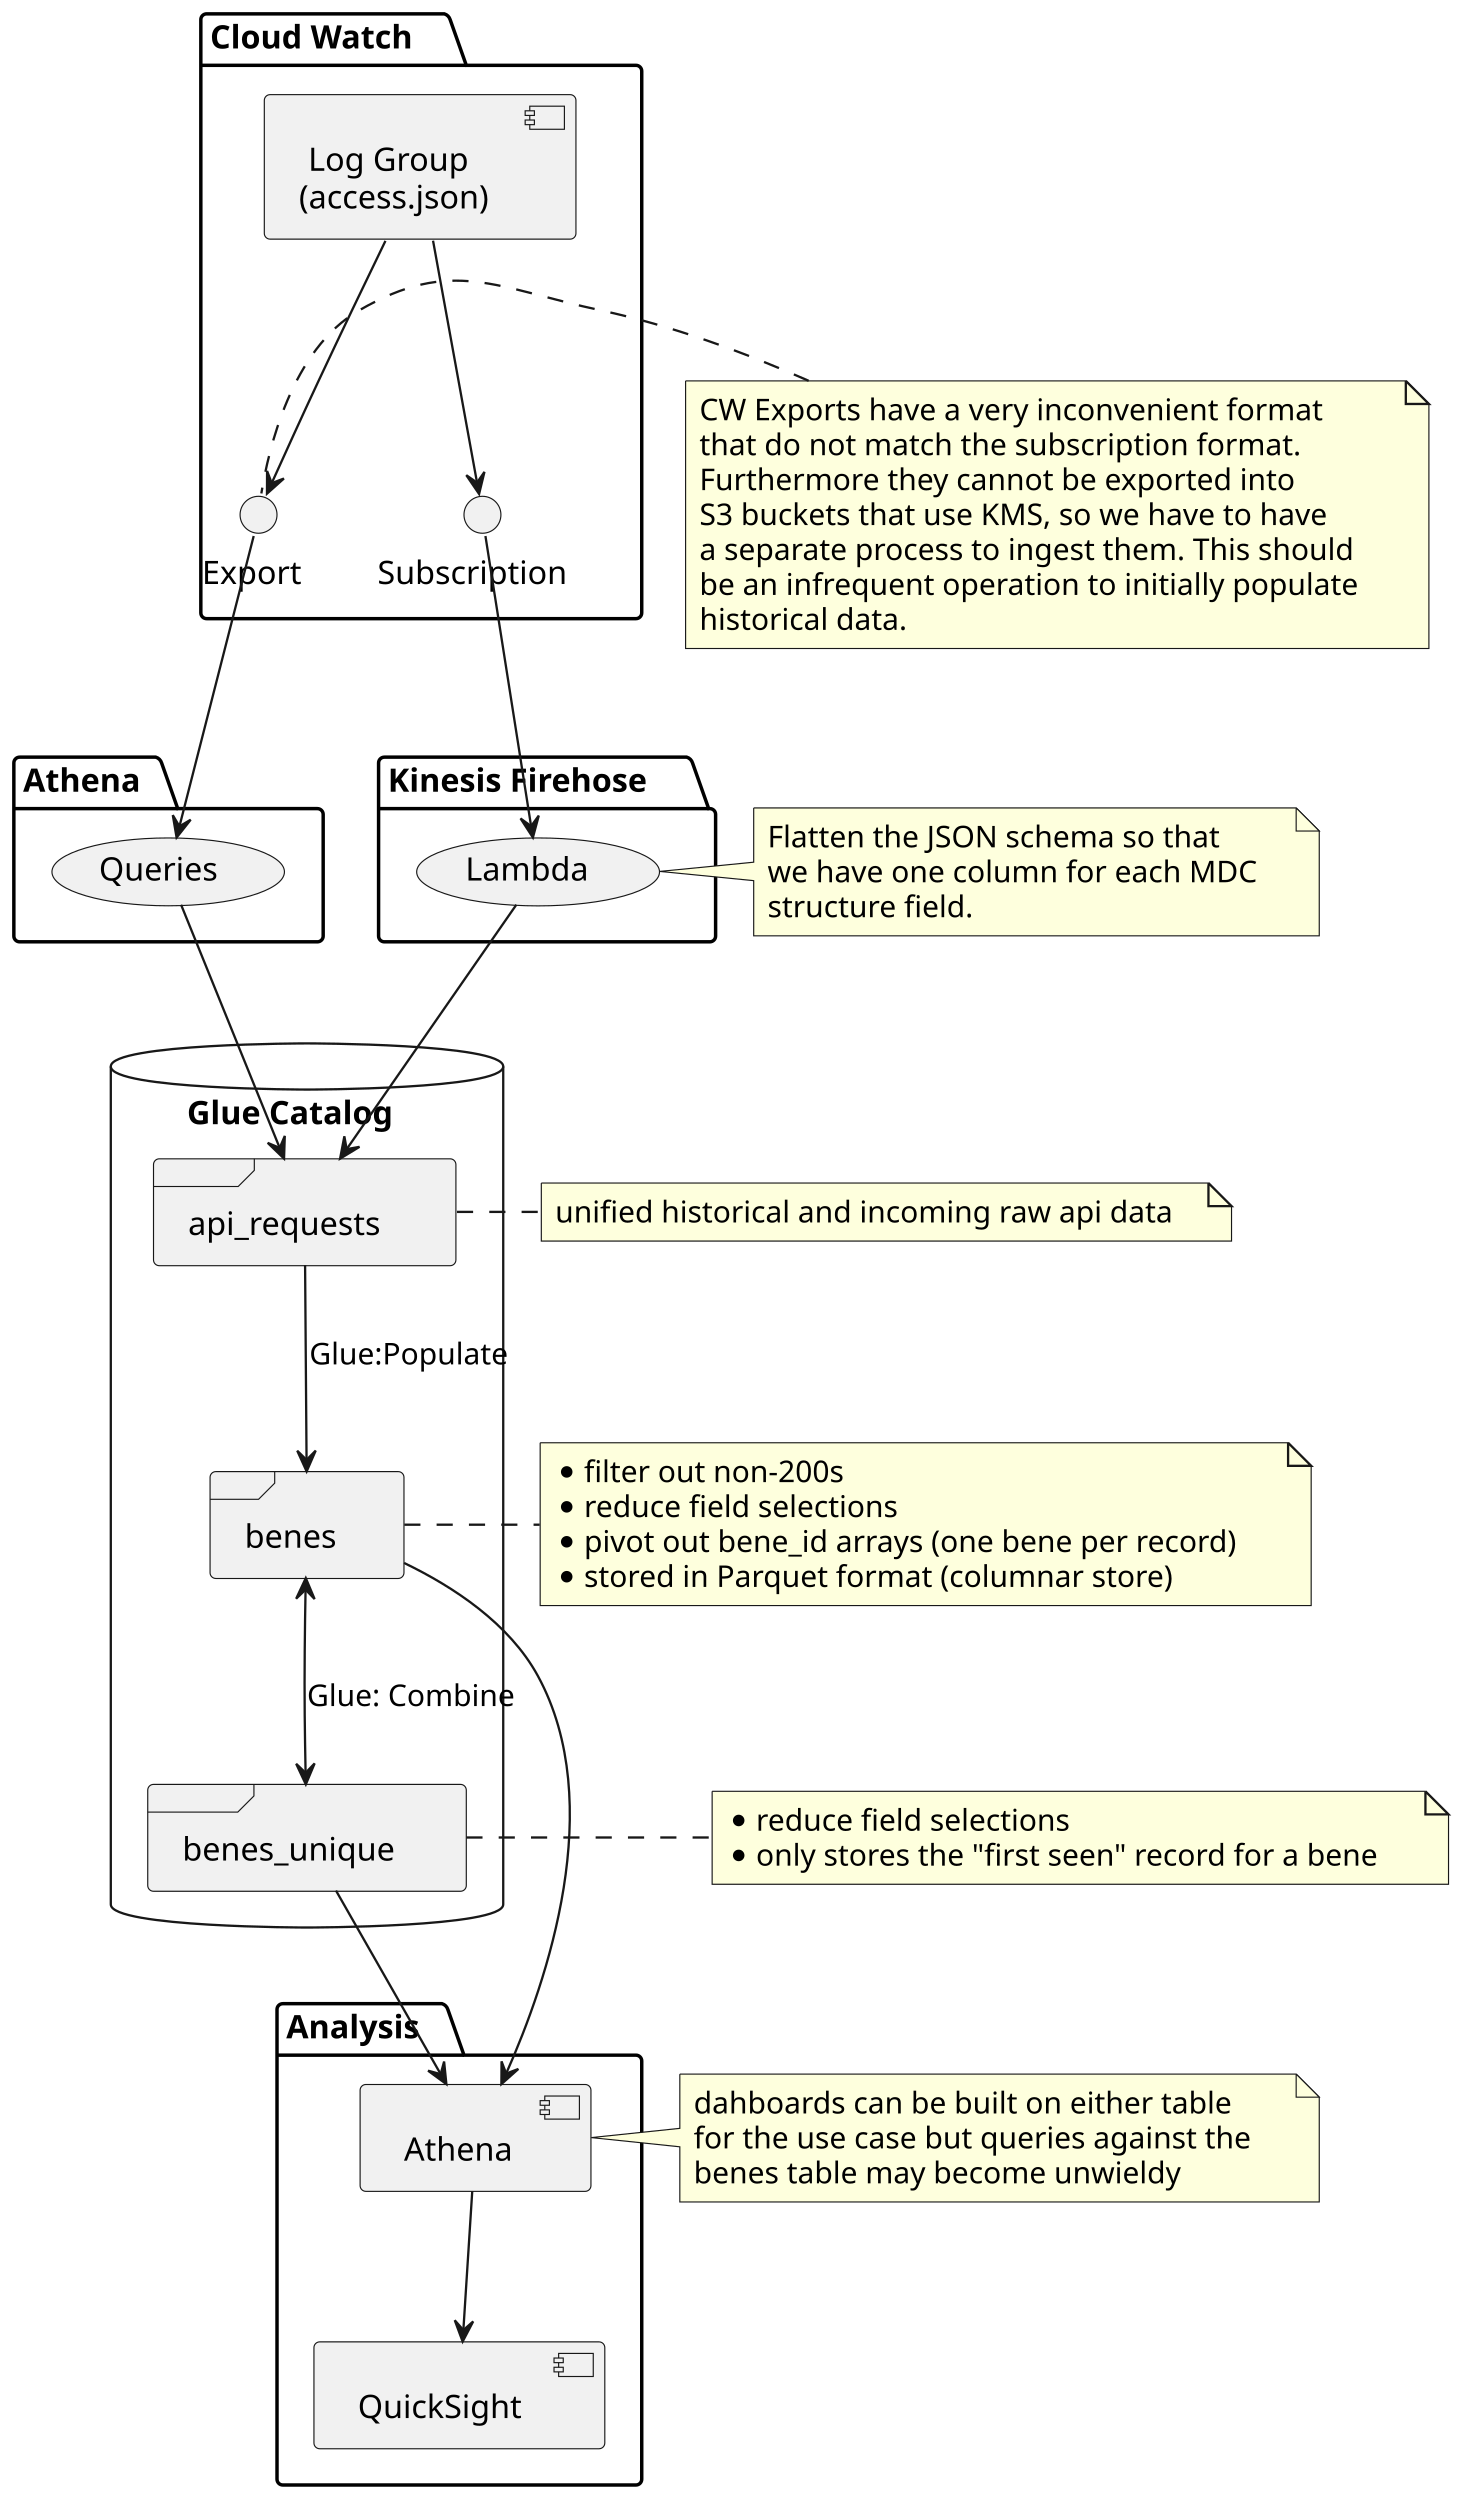
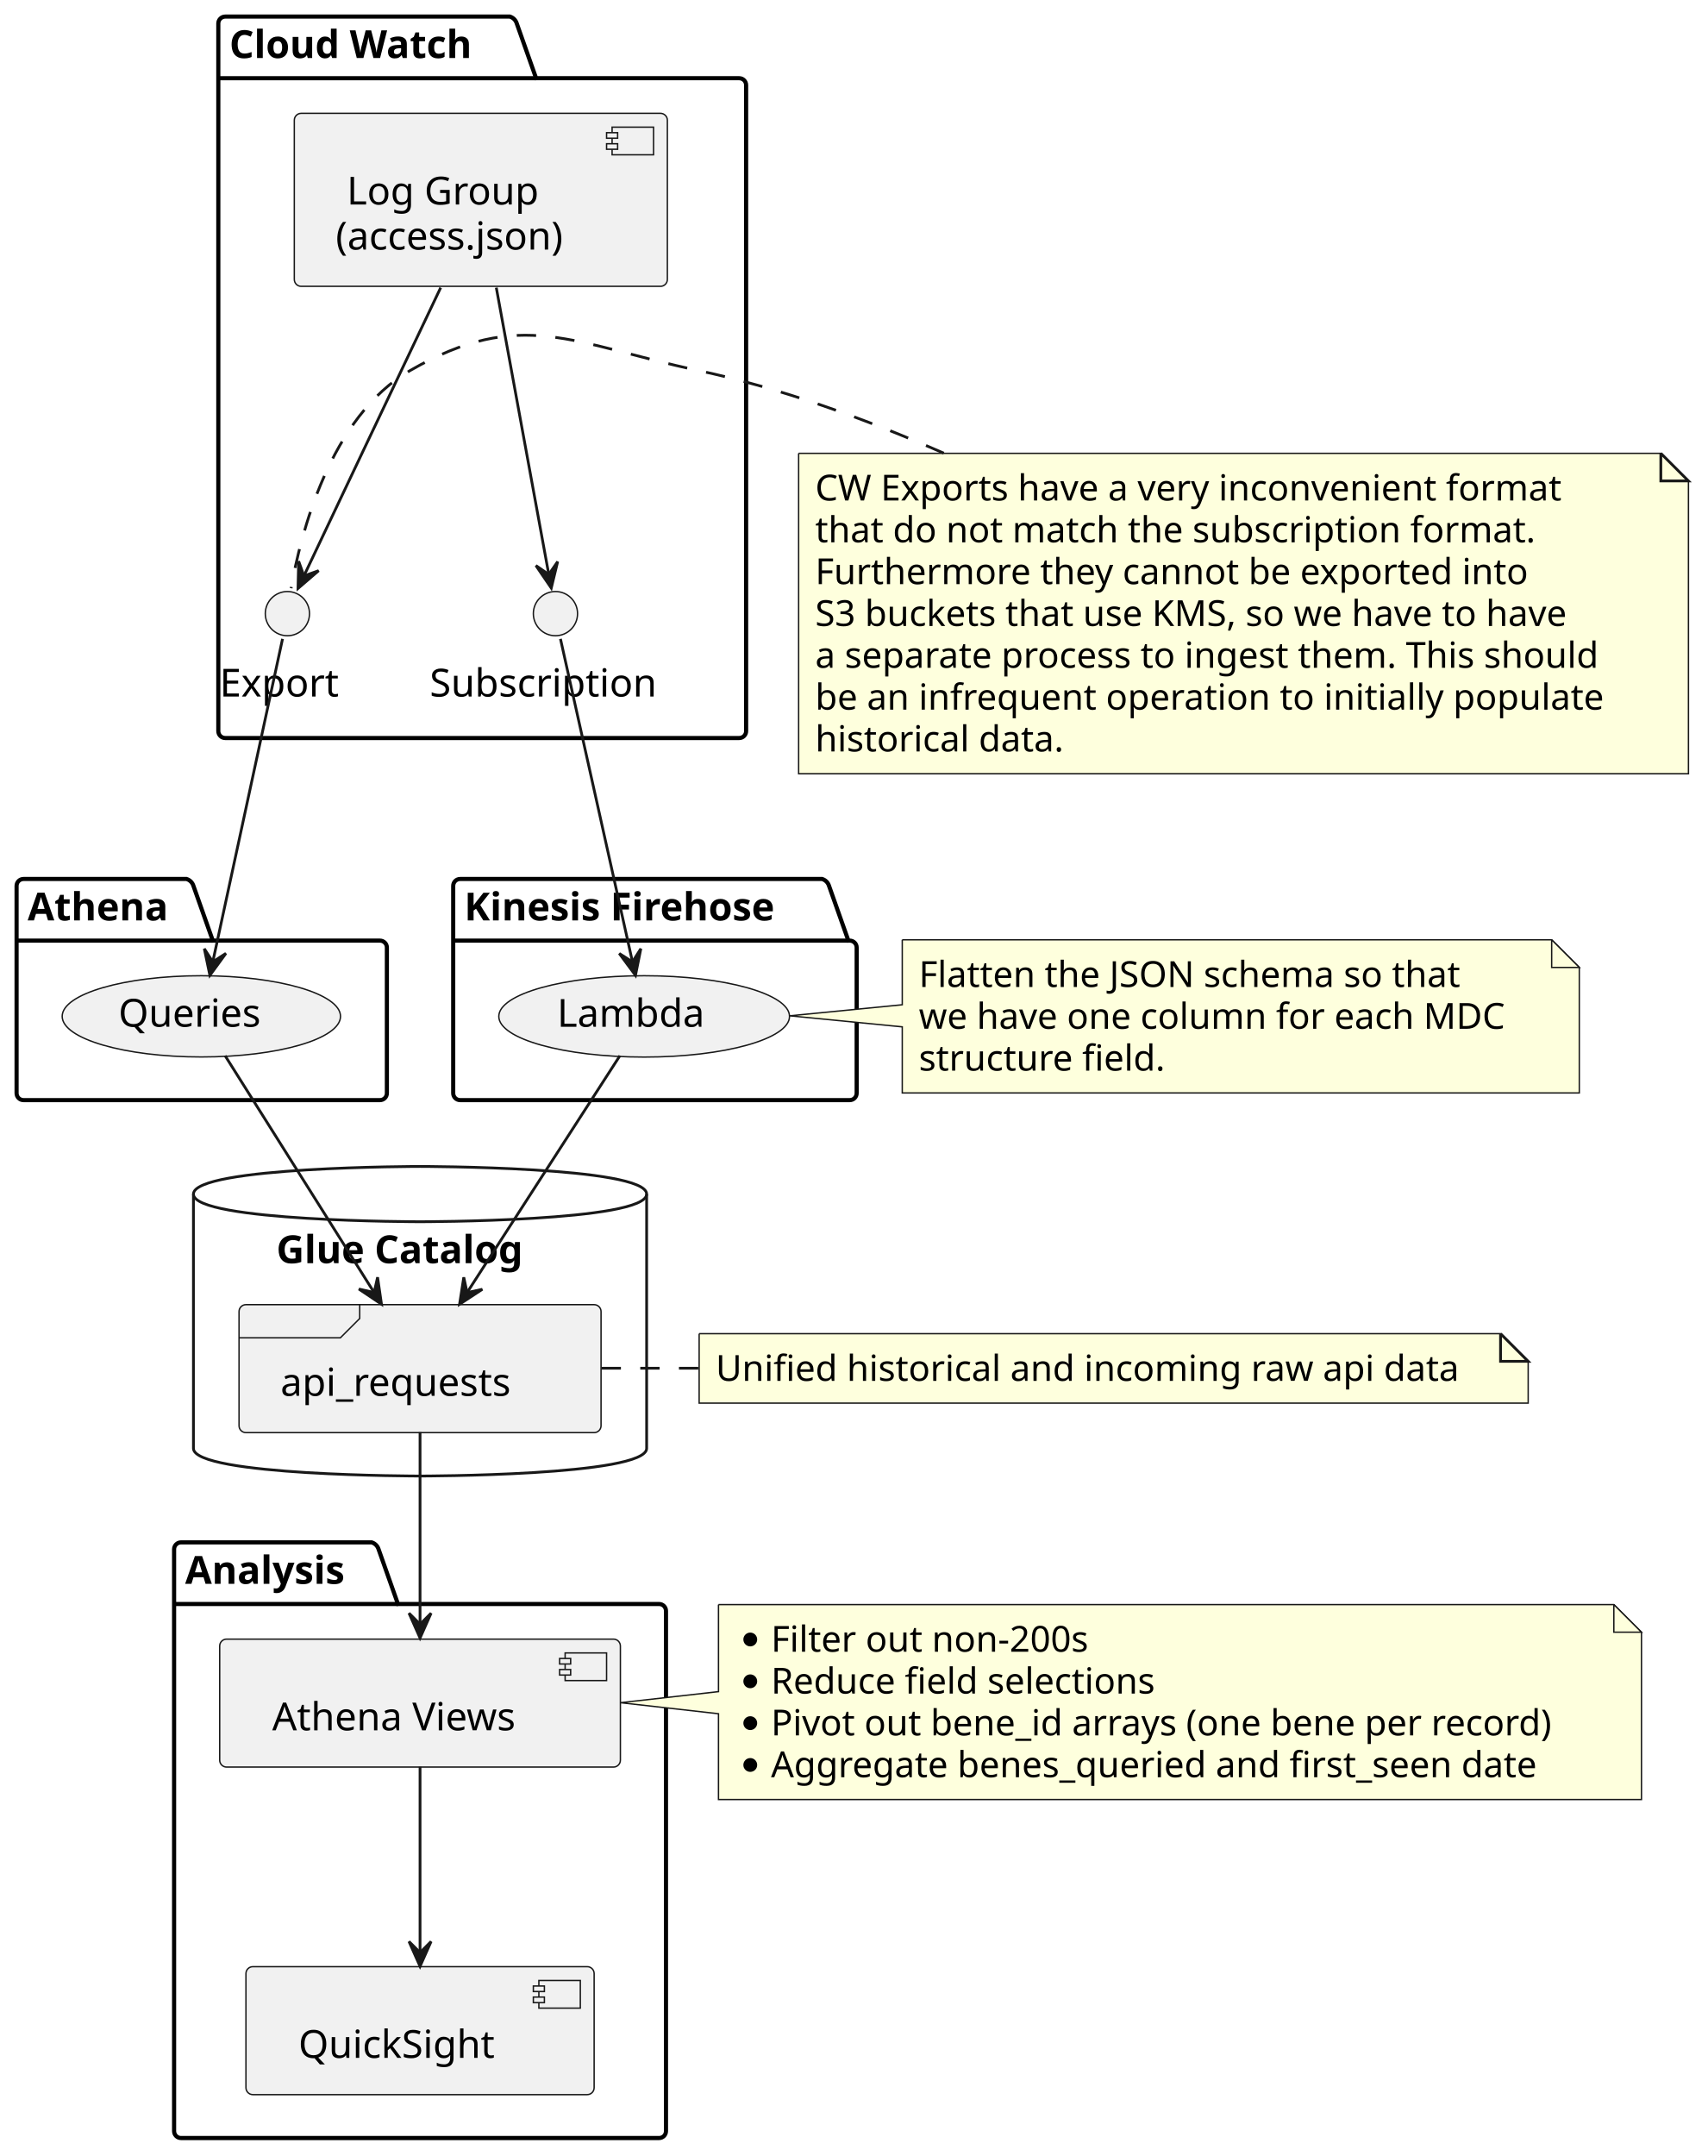
- <svg xmlns="http://www.w3.org/2000/svg" contentStyleType="text/css" height="1083px" preserveAspectRatio="none" style="width:634px;height:1083px;background:#FFFFFF;" version="1.1" viewBox="0 0 634 1083" width="634px" zoomAndPan="magnify">
+ <svg xmlns="http://www.w3.org/2000/svg" contentStyleType="text/css" height="780px" preserveAspectRatio="none" style="width:618px;height:780px;background:#FFFFFF;" version="1.1" viewBox="0 0 618 780" width="618px" zoomAndPan="magnify">
  <defs />
  <g>
    <g id="cluster_Glue Catalog">
-       <path d="M48,462 C48,452 133,452 133,452 C133,452 218,452 218,462 L218,825 C218,835 133,835 133,835 C133,835 48,835 48,825 L48,462 " fill="none" style="stroke:#181818;stroke-width:1.0;" />
-       <path d="M48,462 C48,472 133,472 133,472 C133,472 218,472 218,462 " fill="none" style="stroke:#181818;stroke-width:1.0;" />
-       <text fill="#000000" font-family="sans-serif" font-size="14" font-weight="bold" lengthAdjust="spacing" textLength="104" x="81" y="486.995">Glue Catalog</text>
+       <path d="M70,432 C70,422 152,422 152,422 C152,422 234,422 234,432 L234,524 C234,534 152,534 152,534 C152,534 70,534 70,524 L70,432 " fill="none" style="stroke:#181818;stroke-width:1.0;" />
+       <path d="M70,432 C70,442 152,442 152,442 C152,442 234,442 234,432 " fill="none" style="stroke:#181818;stroke-width:1.0;" />
+       <text fill="#000000" font-family="sans-serif" font-size="14" font-weight="bold" lengthAdjust="spacing" textLength="104" x="100" y="456.995">Glue Catalog</text>
    </g>
    <g id="cluster_Cloud Watch">
-       <path d="M89.5,6 L192.5,6 A3.75,3.75 0 0 1 195,8.5 L202,28.297 L275.5,28.297 A2.5,2.5 0 0 1 278,30.797 L278,265.5 A2.5,2.5 0 0 1 275.5,268 L89.5,268 A2.5,2.5 0 0 1 87,265.5 L87,8.5 A2.5,2.5 0 0 1 89.5,6 " fill="none" style="stroke:#000000;stroke-width:1.5;" />
-       <line style="stroke:#000000;stroke-width:1.5;" x1="87" x2="202" y1="28.297" y2="28.297" />
-       <text fill="#000000" font-family="sans-serif" font-size="14" font-weight="bold" lengthAdjust="spacing" textLength="102" x="91" y="20.995">Cloud Watch</text>
+       <path d="M81.5,6 L184.5,6 A3.75,3.75 0 0 1 187,8.5 L194,28.297 L267.5,28.297 A2.5,2.5 0 0 1 270,30.797 L270,264.5 A2.5,2.5 0 0 1 267.5,267 L81.5,267 A2.5,2.5 0 0 1 79,264.5 L79,8.5 A2.5,2.5 0 0 1 81.5,6 " fill="none" style="stroke:#000000;stroke-width:1.5;" />
+       <line style="stroke:#000000;stroke-width:1.5;" x1="79" x2="194" y1="28.297" y2="28.297" />
+       <text fill="#000000" font-family="sans-serif" font-size="14" font-weight="bold" lengthAdjust="spacing" textLength="102" x="83" y="20.995">Cloud Watch</text>
    </g>
    <g id="cluster_Athena">
-       <path d="M8.5,328 L67.5,328 A3.75,3.75 0 0 1 70,330.5 L77,350.297 L137.5,350.297 A2.5,2.5 0 0 1 140,352.797 L140,405.5 A2.5,2.5 0 0 1 137.5,408 L8.5,408 A2.5,2.5 0 0 1 6,405.5 L6,330.5 A2.5,2.5 0 0 1 8.5,328 " fill="none" style="stroke:#000000;stroke-width:1.5;" />
-       <line style="stroke:#000000;stroke-width:1.5;" x1="6" x2="77" y1="350.297" y2="350.297" />
-       <text fill="#000000" font-family="sans-serif" font-size="14" font-weight="bold" lengthAdjust="spacing" textLength="58" x="10" y="342.995">Athena</text>
+       <path d="M8.5,318 L67.5,318 A3.75,3.75 0 0 1 70,320.5 L77,340.297 L137.5,340.297 A2.5,2.5 0 0 1 140,342.797 L140,395.5 A2.5,2.5 0 0 1 137.5,398 L8.5,398 A2.5,2.5 0 0 1 6,395.5 L6,320.5 A2.5,2.5 0 0 1 8.5,318 " fill="none" style="stroke:#000000;stroke-width:1.5;" />
+       <line style="stroke:#000000;stroke-width:1.5;" x1="6" x2="77" y1="340.297" y2="340.297" />
+       <text fill="#000000" font-family="sans-serif" font-size="14" font-weight="bold" lengthAdjust="spacing" textLength="58" x="10" y="332.995">Athena</text>
    </g>
    <g id="cluster_Kinesis Firehose">
-       <path d="M166.5,328 L297.5,328 A3.75,3.75 0 0 1 300,330.5 L307,350.297 L307.5,350.297 A2.5,2.5 0 0 1 310,352.797 L310,405.5 A2.5,2.5 0 0 1 307.5,408 L166.5,408 A2.5,2.5 0 0 1 164,405.5 L164,330.5 A2.5,2.5 0 0 1 166.5,328 " fill="none" style="stroke:#000000;stroke-width:1.5;" />
-       <line style="stroke:#000000;stroke-width:1.5;" x1="164" x2="307" y1="350.297" y2="350.297" />
-       <text fill="#000000" font-family="sans-serif" font-size="14" font-weight="bold" lengthAdjust="spacing" textLength="130" x="168" y="342.995">Kinesis Firehose</text>
+       <path d="M166.5,318 L297.5,318 A3.75,3.75 0 0 1 300,320.5 L307,340.297 L307.5,340.297 A2.5,2.5 0 0 1 310,342.797 L310,395.5 A2.5,2.5 0 0 1 307.5,398 L166.5,398 A2.5,2.5 0 0 1 164,395.5 L164,320.5 A2.5,2.5 0 0 1 166.5,318 " fill="none" style="stroke:#000000;stroke-width:1.5;" />
+       <line style="stroke:#000000;stroke-width:1.5;" x1="164" x2="307" y1="340.297" y2="340.297" />
+       <text fill="#000000" font-family="sans-serif" font-size="14" font-weight="bold" lengthAdjust="spacing" textLength="130" x="168" y="332.995">Kinesis Firehose</text>
    </g>
    <g id="cluster_Analysis">
-       <path d="M122.5,868 L191.5,868 A3.75,3.75 0 0 1 194,870.5 L201,890.297 L275.5,890.297 A2.5,2.5 0 0 1 278,892.797 L278,1074 A2.5,2.5 0 0 1 275.5,1076.5 L122.5,1076.5 A2.5,2.5 0 0 1 120,1074 L120,870.5 A2.5,2.5 0 0 1 122.5,868 " fill="none" style="stroke:#000000;stroke-width:1.5;" />
-       <line style="stroke:#000000;stroke-width:1.5;" x1="120" x2="201" y1="890.297" y2="890.297" />
-       <text fill="#000000" font-family="sans-serif" font-size="14" font-weight="bold" lengthAdjust="spacing" textLength="68" x="124" y="882.995">Analysis</text>
+       <path d="M65.5,558 L134.5,558 A3.75,3.75 0 0 1 137,560.5 L144,580.297 L238.5,580.297 A2.5,2.5 0 0 1 241,582.797 L241,771 A2.5,2.5 0 0 1 238.5,773.5 L65.5,773.5 A2.5,2.5 0 0 1 63,771 L63,560.5 A2.5,2.5 0 0 1 65.5,558 " fill="none" style="stroke:#000000;stroke-width:1.5;" />
+       <line style="stroke:#000000;stroke-width:1.5;" x1="63" x2="144" y1="580.297" y2="580.297" />
+       <text fill="#000000" font-family="sans-serif" font-size="14" font-weight="bold" lengthAdjust="spacing" textLength="68" x="67" y="572.995">Analysis</text>
    </g>
    <g id="elem_api_requests">
-       <rect fill="#F1F1F1" height="46.297" rx="2.5" ry="2.5" style="stroke:#181818;stroke-width:0.5;" width="131" x="66.5" y="502" />
-       <path d="M110.167,502 L110.167,507 L103.167,514 L66.5,514 " fill="none" style="stroke:#181818;stroke-width:0.5;" />
-       <text fill="#000000" font-family="sans-serif" font-size="14" lengthAdjust="spacing" textLength="91" x="81.5" y="534.995">api_requests</text>
-     </g>
-     <g id="elem_benes">
-       <rect fill="#F1F1F1" height="46.297" rx="2.5" ry="2.5" style="stroke:#181818;stroke-width:0.5;" width="84" x="91" y="637.5" />
-       <path d="M119,637.5 L119,642.5 L112,649.5 L91,649.5 " fill="none" style="stroke:#181818;stroke-width:0.5;" />
-       <text fill="#000000" font-family="sans-serif" font-size="14" lengthAdjust="spacing" textLength="44" x="106" y="670.495">benes</text>
-     </g>
-     <g id="elem_benes_unique">
-       <rect fill="#F1F1F1" height="46.297" rx="2.5" ry="2.5" style="stroke:#181818;stroke-width:0.5;" width="138" x="64" y="773" />
-       <path d="M110,773 L110,778 L103,785 L64,785 " fill="none" style="stroke:#181818;stroke-width:0.5;" />
-       <text fill="#000000" font-family="sans-serif" font-size="14" lengthAdjust="spacing" textLength="98" x="79" y="805.995">benes_unique</text>
+       <rect fill="#F1F1F1" height="46.297" rx="2.5" ry="2.5" style="stroke:#181818;stroke-width:0.5;" width="131" x="86.5" y="472" />
+       <path d="M130.167,472 L130.167,477 L123.167,484 L86.5,484 " fill="none" style="stroke:#181818;stroke-width:0.5;" />
+       <text fill="#000000" font-family="sans-serif" font-size="14" lengthAdjust="spacing" textLength="91" x="101.5" y="504.995">api_requests</text>
    </g>
    <g id="elem_L">
-       <rect fill="#F1F1F1" height="62.594" rx="2.5" ry="2.5" style="stroke:#181818;stroke-width:0.5;" width="135" x="114.5" y="41" />
-       <rect fill="#F1F1F1" height="10" style="stroke:#181818;stroke-width:0.5;" width="15" x="229.5" y="46" />
-       <rect fill="#F1F1F1" height="2" style="stroke:#181818;stroke-width:0.5;" width="4" x="227.5" y="48" />
-       <rect fill="#F1F1F1" height="2" style="stroke:#181818;stroke-width:0.5;" width="4" x="227.5" y="52" />
-       <text fill="#000000" font-family="sans-serif" font-size="14" lengthAdjust="spacing" textLength="74" x="133.5" y="73.995">Log Group</text>
-       <text fill="#000000" font-family="sans-serif" font-size="14" lengthAdjust="spacing" textLength="91" x="129.5" y="90.292">(access.json)</text>
+       <rect fill="#F1F1F1" height="62.594" rx="2.5" ry="2.5" style="stroke:#181818;stroke-width:0.5;" width="135" x="106.5" y="41" />
+       <rect fill="#F1F1F1" height="10" style="stroke:#181818;stroke-width:0.5;" width="15" x="221.5" y="46" />
+       <rect fill="#F1F1F1" height="2" style="stroke:#181818;stroke-width:0.5;" width="4" x="219.5" y="48" />
+       <rect fill="#F1F1F1" height="2" style="stroke:#181818;stroke-width:0.5;" width="4" x="219.5" y="52" />
+       <text fill="#000000" font-family="sans-serif" font-size="14" lengthAdjust="spacing" textLength="74" x="125.5" y="73.995">Log Group</text>
+       <text fill="#000000" font-family="sans-serif" font-size="14" lengthAdjust="spacing" textLength="91" x="121.5" y="90.292">(access.json)</text>
+     </g>
+     <g id="elem_Subscription">
+       <ellipse cx="201" cy="222" fill="#F1F1F1" rx="8" ry="8" style="stroke:#181818;stroke-width:0.5;" />
+       <text fill="#000000" font-family="sans-serif" font-size="14" lengthAdjust="spacing" textLength="91" x="155.5" y="251.995">Subscription</text>
    </g>
    <g id="elem_Export">
-       <ellipse cx="112" cy="223" fill="#F1F1F1" rx="8" ry="8" style="stroke:#181818;stroke-width:0.5;" />
-       <text fill="#000000" font-family="sans-serif" font-size="14" lengthAdjust="spacing" textLength="49" x="87.5" y="252.995">Export</text>
-     </g>
-     <g id="elem_Subscription">
-       <ellipse cx="209" cy="223" fill="#F1F1F1" rx="8" ry="8" style="stroke:#181818;stroke-width:0.5;" />
-       <text fill="#000000" font-family="sans-serif" font-size="14" lengthAdjust="spacing" textLength="91" x="163.5" y="252.995">Subscription</text>
+       <ellipse cx="104" cy="222" fill="#F1F1F1" rx="8" ry="8" style="stroke:#181818;stroke-width:0.5;" />
+       <text fill="#000000" font-family="sans-serif" font-size="14" lengthAdjust="spacing" textLength="49" x="79.5" y="251.995">Export</text>
    </g>
    <g id="elem_Queries">
-       <ellipse cx="72.862" cy="377.695" fill="#F1F1F1" rx="50.361" ry="14.695" style="stroke:#181818;stroke-width:0.5;" />
-       <text fill="#000000" font-family="sans-serif" font-size="14" lengthAdjust="spacing" textLength="54" x="42.861" y="381.442">Queries</text>
+       <ellipse cx="72.862" cy="367.695" fill="#F1F1F1" rx="50.361" ry="14.695" style="stroke:#181818;stroke-width:0.5;" />
+       <text fill="#000000" font-family="sans-serif" font-size="14" lengthAdjust="spacing" textLength="54" x="42.861" y="371.442">Queries</text>
    </g>
    <g id="elem_Lambda">
-       <ellipse cx="233.101" cy="377.715" fill="#F1F1F1" rx="52.601" ry="14.715" style="stroke:#181818;stroke-width:0.5;" />
-       <text fill="#000000" font-family="sans-serif" font-size="14" lengthAdjust="spacing" textLength="57" x="201.601" y="381.463">Lambda</text>
+       <ellipse cx="233.101" cy="367.715" fill="#F1F1F1" rx="52.601" ry="14.715" style="stroke:#181818;stroke-width:0.5;" />
+       <text fill="#000000" font-family="sans-serif" font-size="14" lengthAdjust="spacing" textLength="57" x="201.601" y="371.463">Lambda</text>
    </g>
    <g id="elem_A">
-       <rect fill="#F1F1F1" height="46.297" rx="2.5" ry="2.5" style="stroke:#181818;stroke-width:0.5;" width="100" x="156" y="903" />
-       <rect fill="#F1F1F1" height="10" style="stroke:#181818;stroke-width:0.5;" width="15" x="236" y="908" />
-       <rect fill="#F1F1F1" height="2" style="stroke:#181818;stroke-width:0.5;" width="4" x="234" y="910" />
-       <rect fill="#F1F1F1" height="2" style="stroke:#181818;stroke-width:0.5;" width="4" x="234" y="914" />
-       <text fill="#000000" font-family="sans-serif" font-size="14" lengthAdjust="spacing" textLength="52" x="175" y="935.995">Athena</text>
+       <rect fill="#F1F1F1" height="46.297" rx="2.5" ry="2.5" style="stroke:#181818;stroke-width:0.5;" width="145" x="79.5" y="593" />
+       <rect fill="#F1F1F1" height="10" style="stroke:#181818;stroke-width:0.5;" width="15" x="204.5" y="598" />
+       <rect fill="#F1F1F1" height="2" style="stroke:#181818;stroke-width:0.5;" width="4" x="202.5" y="600" />
+       <rect fill="#F1F1F1" height="2" style="stroke:#181818;stroke-width:0.5;" width="4" x="202.5" y="604" />
+       <text fill="#000000" font-family="sans-serif" font-size="14" lengthAdjust="spacing" textLength="97" x="98.5" y="625.995">Athena Views</text>
    </g>
    <g id="elem_ QuickSight ">
-       <rect fill="#F1F1F1" height="46.297" rx="2.5" ry="2.5" style="stroke:#181818;stroke-width:0.5;" width="126" x="136" y="1014.5" />
-       <rect fill="#F1F1F1" height="10" style="stroke:#181818;stroke-width:0.5;" width="15" x="242" y="1019.5" />
-       <rect fill="#F1F1F1" height="2" style="stroke:#181818;stroke-width:0.5;" width="4" x="240" y="1021.5" />
-       <rect fill="#F1F1F1" height="2" style="stroke:#181818;stroke-width:0.5;" width="4" x="240" y="1025.5" />
-       <text fill="#000000" font-family="sans-serif" font-size="14" lengthAdjust="spacing" textLength="78" x="155" y="1047.495">QuickSight</text>
+       <rect fill="#F1F1F1" height="46.297" rx="2.5" ry="2.5" style="stroke:#181818;stroke-width:0.5;" width="126" x="89" y="711.5" />
+       <rect fill="#F1F1F1" height="10" style="stroke:#181818;stroke-width:0.5;" width="15" x="195" y="716.5" />
+       <rect fill="#F1F1F1" height="2" style="stroke:#181818;stroke-width:0.5;" width="4" x="193" y="718.5" />
+       <rect fill="#F1F1F1" height="2" style="stroke:#181818;stroke-width:0.5;" width="4" x="193" y="722.5" />
+       <text fill="#000000" font-family="sans-serif" font-size="14" lengthAdjust="spacing" textLength="78" x="108" y="744.495">QuickSight</text>
    </g>
-     <g id="elem_GMN414503">
-       <path d="M234.5,512.5 L234.5,537.633 L533.5,537.633 L533.5,522.5 L523.5,512.5 L234.5,512.5 " fill="#FEFFDD" style="stroke:#181818;stroke-width:0.5;" />
-       <path d="M523.5,512.5 L523.5,522.5 L533.5,522.5 L523.5,512.5 " fill="#FEFFDD" style="stroke:#181818;stroke-width:1.0;" />
-       <text fill="#000000" font-family="sans-serif" font-size="13" lengthAdjust="spacing" textLength="278" x="240.5" y="529.567">unified historical and incoming raw api data</text>
+     <g id="elem_GMN1162726">
+       <path d="M253,482.5 L253,507.633 L553,507.633 L553,492.5 L543,482.5 L253,482.5 " fill="#FEFFDD" style="stroke:#181818;stroke-width:0.5;" />
+       <path d="M543,482.5 L543,492.5 L553,492.5 L543,482.5 " fill="#FEFFDD" style="stroke:#181818;stroke-width:1.0;" />
+       <text fill="#000000" font-family="sans-serif" font-size="13" lengthAdjust="spacing" textLength="279" x="259" y="499.567">Unified historical and incoming raw api data</text>
    </g>
-     <g id="elem_GMN414506">
-       <path d="M234,625 L234,695.531 L568,695.531 L568,635 L558,625 L234,625 " fill="#FEFFDD" style="stroke:#181818;stroke-width:0.5;" />
-       <path d="M558,625 L558,635 L568,635 L558,625 " fill="#FEFFDD" style="stroke:#181818;stroke-width:1.0;" />
-       <ellipse cx="245.5" cy="637.633" fill="#000000" rx="2.5" ry="2.5" style="stroke:#000000;stroke-width:0.0;" />
-       <text fill="#000000" font-family="sans-serif" font-size="13" lengthAdjust="spacing" textLength="118" x="253" y="642.067">filter out non-200s</text>
-       <ellipse cx="245.5" cy="652.766" fill="#000000" rx="2.5" ry="2.5" style="stroke:#000000;stroke-width:0.0;" />
-       <text fill="#000000" font-family="sans-serif" font-size="13" lengthAdjust="spacing" textLength="143" x="253" y="657.2">reduce field selections</text>
-       <ellipse cx="245.5" cy="667.898" fill="#000000" rx="2.5" ry="2.5" style="stroke:#000000;stroke-width:0.0;" />
-       <text fill="#000000" font-family="sans-serif" font-size="13" lengthAdjust="spacing" textLength="300" x="253" y="672.332">pivot out bene_id arrays (one bene per record)</text>
-       <ellipse cx="245.5" cy="683.031" fill="#000000" rx="2.5" ry="2.5" style="stroke:#000000;stroke-width:0.0;" />
-       <text fill="#000000" font-family="sans-serif" font-size="13" lengthAdjust="spacing" textLength="269" x="253" y="687.465">stored in Parquet format (columnar store)</text>
+     <g id="elem_GMN1162735">
+       <path d="M289,164 L289,279.93 L611,279.93 L611,174 L601,164 L289,164 " fill="#FEFFDD" style="stroke:#181818;stroke-width:0.5;" />
+       <path d="M601,164 L601,174 L611,174 L601,164 " fill="#FEFFDD" style="stroke:#181818;stroke-width:1.0;" />
+       <text fill="#000000" font-family="sans-serif" font-size="13" lengthAdjust="spacing" textLength="290" x="295" y="181.067">CW Exports have a very inconvenient format</text>
+       <text fill="#000000" font-family="sans-serif" font-size="13" lengthAdjust="spacing" textLength="274" x="295" y="196.2">that do not match the subscription format.</text>
+       <text fill="#000000" font-family="sans-serif" font-size="13" lengthAdjust="spacing" textLength="271" x="295" y="211.333">Furthermore they cannot be exported into</text>
+       <text fill="#000000" font-family="sans-serif" font-size="13" lengthAdjust="spacing" textLength="292" x="295" y="226.465">S3 buckets that use KMS, so we have to have</text>
+       <text fill="#000000" font-family="sans-serif" font-size="13" lengthAdjust="spacing" textLength="301" x="295" y="241.598">a separate process to ingest them. This should</text>
+       <text fill="#000000" font-family="sans-serif" font-size="13" lengthAdjust="spacing" textLength="296" x="295" y="256.731">be an infrequent operation to initially populate</text>
+       <text fill="#000000" font-family="sans-serif" font-size="13" lengthAdjust="spacing" textLength="94" x="295" y="271.864">historical data.</text>
    </g>
-     <g id="elem_GMN414509">
-       <path d="M308.5,776 L308.5,816.266 L627.5,816.266 L627.5,786 L617.5,776 L308.5,776 " fill="#FEFFDD" style="stroke:#181818;stroke-width:0.5;" />
-       <path d="M617.5,776 L617.5,786 L627.5,786 L617.5,776 " fill="#FEFFDD" style="stroke:#181818;stroke-width:1.0;" />
-       <ellipse cx="320" cy="788.633" fill="#000000" rx="2.5" ry="2.5" style="stroke:#000000;stroke-width:0.0;" />
-       <text fill="#000000" font-family="sans-serif" font-size="13" lengthAdjust="spacing" textLength="143" x="327.5" y="793.067">reduce field selections</text>
-       <ellipse cx="320" cy="803.766" fill="#000000" rx="2.5" ry="2.5" style="stroke:#000000;stroke-width:0.0;" />
-       <text fill="#000000" font-family="sans-serif" font-size="13" lengthAdjust="spacing" textLength="285" x="327.5" y="808.2">only stores the "first seen" record for a bene</text>
+     <g id="elem_GMN1162746">
+       <path d="M326.5,340 L326.5,363.5 L285.734,367.5 L326.5,371.5 L326.5,395.398 A0,0 0 0 0 326.5,395.398 L571.5,395.398 A0,0 0 0 0 571.5,395.398 L571.5,350 L561.5,340 L326.5,340 A0,0 0 0 0 326.5,340 " fill="#FEFFDD" style="stroke:#181818;stroke-width:0.5;" />
+       <path d="M561.5,340 L561.5,350 L571.5,350 L561.5,340 " fill="#FEFFDD" style="stroke:#181818;stroke-width:0.5;" />
+       <text fill="#000000" font-family="sans-serif" font-size="13" lengthAdjust="spacing" textLength="208" x="332.5" y="357.067">Flatten the JSON schema so that</text>
+       <text fill="#000000" font-family="sans-serif" font-size="13" lengthAdjust="spacing" textLength="224" x="332.5" y="372.2">we have one column for each MDC</text>
+       <text fill="#000000" font-family="sans-serif" font-size="13" lengthAdjust="spacing" textLength="93" x="332.5" y="387.332">structure field.</text>
    </g>
-     <g id="elem_GMN414518">
-       <path d="M297,165 L297,280.93 L619,280.93 L619,175 L609,165 L297,165 " fill="#FEFFDD" style="stroke:#181818;stroke-width:0.5;" />
-       <path d="M609,165 L609,175 L619,175 L609,165 " fill="#FEFFDD" style="stroke:#181818;stroke-width:1.0;" />
-       <text fill="#000000" font-family="sans-serif" font-size="13" lengthAdjust="spacing" textLength="290" x="303" y="182.067">CW Exports have a very inconvenient format</text>
-       <text fill="#000000" font-family="sans-serif" font-size="13" lengthAdjust="spacing" textLength="274" x="303" y="197.2">that do not match the subscription format.</text>
-       <text fill="#000000" font-family="sans-serif" font-size="13" lengthAdjust="spacing" textLength="271" x="303" y="212.333">Furthermore they cannot be exported into</text>
-       <text fill="#000000" font-family="sans-serif" font-size="13" lengthAdjust="spacing" textLength="292" x="303" y="227.465">S3 buckets that use KMS, so we have to have</text>
-       <text fill="#000000" font-family="sans-serif" font-size="13" lengthAdjust="spacing" textLength="301" x="303" y="242.598">a separate process to ingest them. This should</text>
-       <text fill="#000000" font-family="sans-serif" font-size="13" lengthAdjust="spacing" textLength="296" x="303" y="257.731">be an infrequent operation to initially populate</text>
-       <text fill="#000000" font-family="sans-serif" font-size="13" lengthAdjust="spacing" textLength="94" x="303" y="272.864">historical data.</text>
+     <g id="elem_GMN1162754">
+       <path d="M260,580.5 L260,612 L224.51,616 L260,620 L260,651.031 A0,0 0 0 0 260,651.031 L594,651.031 A0,0 0 0 0 594,651.031 L594,590.5 L584,580.5 L260,580.5 A0,0 0 0 0 260,580.5 " fill="#FEFFDD" style="stroke:#181818;stroke-width:0.5;" />
+       <path d="M584,580.5 L584,590.5 L594,590.5 L584,580.5 " fill="#FEFFDD" style="stroke:#181818;stroke-width:0.5;" />
+       <ellipse cx="271.5" cy="593.133" fill="#000000" rx="2.5" ry="2.5" style="stroke:#000000;stroke-width:0.0;" />
+       <text fill="#000000" font-family="sans-serif" font-size="13" lengthAdjust="spacing" textLength="120" x="279" y="597.567">Filter out non-200s</text>
+       <ellipse cx="271.5" cy="608.266" fill="#000000" rx="2.5" ry="2.5" style="stroke:#000000;stroke-width:0.0;" />
+       <text fill="#000000" font-family="sans-serif" font-size="13" lengthAdjust="spacing" textLength="147" x="279" y="612.7">Reduce field selections</text>
+       <ellipse cx="271.5" cy="623.398" fill="#000000" rx="2.5" ry="2.5" style="stroke:#000000;stroke-width:0.0;" />
+       <text fill="#000000" font-family="sans-serif" font-size="13" lengthAdjust="spacing" textLength="300" x="279" y="627.832">Pivot out bene_id arrays (one bene per record)</text>
+       <ellipse cx="271.5" cy="638.531" fill="#000000" rx="2.5" ry="2.5" style="stroke:#000000;stroke-width:0.0;" />
+       <text fill="#000000" font-family="sans-serif" font-size="13" lengthAdjust="spacing" textLength="293" x="279" y="642.965">Aggregate benes_queried and first_seen date</text>
    </g>
-     <g id="elem_GMN414529">
-       <path d="M326.5,350 L326.5,373.5 L285.734,377.5 L326.5,381.5 L326.5,405.398 A0,0 0 0 0 326.5,405.398 L571.5,405.398 A0,0 0 0 0 571.5,405.398 L571.5,360 L561.5,350 L326.5,350 A0,0 0 0 0 326.5,350 " fill="#FEFFDD" style="stroke:#181818;stroke-width:0.5;" />
-       <path d="M561.5,350 L561.5,360 L571.5,360 L561.5,350 " fill="#FEFFDD" style="stroke:#181818;stroke-width:0.5;" />
-       <text fill="#000000" font-family="sans-serif" font-size="13" lengthAdjust="spacing" textLength="208" x="332.5" y="367.067">Flatten the JSON schema so that</text>
-       <text fill="#000000" font-family="sans-serif" font-size="13" lengthAdjust="spacing" textLength="224" x="332.5" y="382.2">we have one column for each MDC</text>
-       <text fill="#000000" font-family="sans-serif" font-size="13" lengthAdjust="spacing" textLength="93" x="332.5" y="397.332">structure field.</text>
+     <g id="link_api_requests_GMN1162726">
+       <path d="M217.691,495 C229.394,495 241.096,495 252.799,495 " fill="none" id="api_requests-GMN1162726" style="stroke:#181818;stroke-width:1.0;stroke-dasharray:7.0,7.0;" />
    </g>
-     <g id="elem_GMN414540">
-       <path d="M294.5,898.5 L294.5,922 L256.1,926 L294.5,930 L294.5,953.898 A0,0 0 0 0 294.5,953.898 L571.5,953.898 A0,0 0 0 0 571.5,953.898 L571.5,908.5 L561.5,898.5 L294.5,898.5 A0,0 0 0 0 294.5,898.5 " fill="#FEFFDD" style="stroke:#181818;stroke-width:0.5;" />
-       <path d="M561.5,898.5 L561.5,908.5 L571.5,908.5 L561.5,898.5 " fill="#FEFFDD" style="stroke:#181818;stroke-width:0.5;" />
-       <text fill="#000000" font-family="sans-serif" font-size="13" lengthAdjust="spacing" textLength="243" x="300.5" y="915.567">dahboards can be built on either table</text>
-       <text fill="#000000" font-family="sans-serif" font-size="13" lengthAdjust="spacing" textLength="256" x="300.5" y="930.7">for the use case but queries against the</text>
-       <text fill="#000000" font-family="sans-serif" font-size="13" lengthAdjust="spacing" textLength="225" x="300.5" y="945.832">benes table may become unwieldy</text>
-     </g>
-     <g id="link_api_requests_GMN414503">
-       <path d="M197.953,525 C210.066,525 222.178,525 234.29,525 " fill="none" id="api_requests-GMN414503" style="stroke:#181818;stroke-width:1.0;stroke-dasharray:7.0,7.0;" />
-     </g>
-     <g id="link_benes_GMN414506">
-       <path d="M175.137,660.5 C194.694,660.5 214.251,660.5 233.808,660.5 " fill="none" id="benes-GMN414506" style="stroke:#181818;stroke-width:1.0;stroke-dasharray:7.0,7.0;" />
-     </g>
-     <g id="link_benes_unique_GMN414509">
-       <path d="M202.028,796 C237.439,796 272.85,796 308.261,796 " fill="none" id="benes_unique-GMN414509" style="stroke:#181818;stroke-width:1.0;stroke-dasharray:7.0,7.0;" />
+     <g id="link_L_Subscription">
+       <path d="M179.594,104.062 C185.429,135.935 194.305,184.424 198.559,207.666 " fill="none" id="L-to-Subscription" style="stroke:#181818;stroke-width:1.0;" />
+       <polygon fill="#181818" points="199.489,212.747,201.803,203.174,198.589,207.829,193.934,204.614,199.489,212.747" style="stroke:#181818;stroke-width:1.0;" />
    </g>
    <g id="link_L_Export">
-       <path d="M166.976,104.344 C158.399,122.051 147.496,144.728 138,165 C130.894,180.168 122.929,197.714 117.709,209.288 " fill="none" id="L-to-Export" style="stroke:#181818;stroke-width:1.0;" />
-       <polygon fill="#181818" points="115.651,213.858,122.994,207.294,117.704,209.299,115.699,204.009,115.651,213.858" style="stroke:#181818;stroke-width:1.0;" />
+       <path d="M159.461,104.076 C151.126,121.612 140.469,144.04 131,164 C123.772,179.235 115.47,196.768 110.001,208.32 " fill="none" id="L-to-Export" style="stroke:#181818;stroke-width:1.0;" />
+       <polygon fill="#181818" points="107.842,212.881,115.308,206.457,109.981,208.362,108.077,203.035,107.842,212.881" style="stroke:#181818;stroke-width:1.0;" />
    </g>
-     <g id="link_L_Subscription">
-       <path d="M187.594,104.269 C193.457,136.515 202.392,185.655 206.621,208.917 " fill="none" id="L-to-Subscription" style="stroke:#181818;stroke-width:1.0;" />
-       <polygon fill="#181818" points="207.544,213.991,209.869,204.421,206.65,209.072,201.999,205.852,207.544,213.991" style="stroke:#181818;stroke-width:1.0;" />
-     </g>
-     <g id="link_GMN414518_Export">
-       <path d="M350.325,164.966 C321.91,152.407 290.721,140.961 260.5,134.5 C214.865,124.743 195.883,111.112 155.5,134.5 C126.314,151.403 116.287,194.699 113.216,213.758 " fill="none" id="GMN414518-Export" style="stroke:#181818;stroke-width:1.0;stroke-dasharray:7.0,7.0;" />
+     <g id="link_GMN1162735_Export">
+       <path d="M341.517,163.95 C313.312,151.596 282.424,140.365 252.5,134 C207.289,124.383 188.581,110.979 148.5,134 C119.254,150.798 108.668,193.854 105.341,212.809 " fill="none" id="GMN1162735-Export" style="stroke:#181818;stroke-width:1.0;stroke-dasharray:7.0,7.0;" />
    </g>
    <g id="link_Export_Queries">
-       <path d="M109.903,232.199 C103.866,255.807 86.33,324.377 77.788,357.778 " fill="none" id="Export-to-Queries" style="stroke:#181818;stroke-width:1.0;" />
-       <polygon fill="#181818" points="76.498,362.824,82.604,355.097,77.737,357.98,74.854,353.113,76.498,362.824" style="stroke:#181818;stroke-width:1.0;" />
+       <path d="M102.244,231.126 C97.426,253.433 83.897,316.055 77.062,347.698 " fill="none" id="Export-to-Queries" style="stroke:#181818;stroke-width:1.0;" />
+       <polygon fill="#181818" points="75.946,352.864,81.756,344.911,77.001,347.977,73.936,343.222,75.946,352.864" style="stroke:#181818;stroke-width:1.0;" />
    </g>
    <g id="link_Queries_api_requests">
-       <path d="M78.445,391.927 C88.112,415.767 108.443,465.905 121.087,497.087 " fill="none" id="Queries-to-api_requests" style="stroke:#181818;stroke-width:1.0;" />
-       <polygon fill="#181818" points="123.047,501.921,123.37,492.077,121.167,497.288,115.957,495.085,123.047,501.921" style="stroke:#181818;stroke-width:1.0;" />
+       <path d="M81.454,381.931 C94.248,402.254 118.779,441.224 135.269,467.422 " fill="none" id="Queries-to-api_requests" style="stroke:#181818;stroke-width:1.0;" />
+       <polygon fill="#181818" points="138.047,471.834,136.637,462.087,135.383,467.603,129.867,466.349,138.047,471.834" style="stroke:#181818;stroke-width:1.0;" />
    </g>
    <g id="link_Subscription_Lambda">
-       <path d="M210.29,232.199 C214.006,255.807 224.797,324.377 230.054,357.778 " fill="none" id="Subscription-to-Lambda" style="stroke:#181818;stroke-width:1.0;" />
-       <polygon fill="#181818" points="230.848,362.824,233.4,353.312,230.071,357.885,225.498,354.555,230.848,362.824" style="stroke:#181818;stroke-width:1.0;" />
+       <path d="M202.812,231.126 C207.787,253.433 221.751,316.055 228.807,347.698 " fill="none" id="Subscription-to-Lambda" style="stroke:#181818;stroke-width:1.0;" />
+       <polygon fill="#181818" points="229.959,352.864,231.904,343.209,228.87,347.984,224.095,344.951,229.959,352.864" style="stroke:#181818;stroke-width:1.0;" />
    </g>
    <g id="link_Lambda_api_requests">
-       <path d="M223.679,391.927 C207.062,415.866 172.04,466.318 150.416,497.471 " fill="none" id="Lambda-to-api_requests" style="stroke:#181818;stroke-width:1.0;" />
-       <polygon fill="#181818" points="147.326,501.921,155.744,496.809,150.178,497.814,149.173,492.247,147.326,501.921" style="stroke:#181818;stroke-width:1.0;" />
+       <path d="M224.332,381.931 C211.214,402.254 186.062,441.224 169.154,467.422 " fill="none" id="Lambda-to-api_requests" style="stroke:#181818;stroke-width:1.0;" />
+       <polygon fill="#181818" points="166.306,471.834,174.547,466.441,169.017,467.633,167.825,462.103,166.306,471.834" style="stroke:#181818;stroke-width:1.0;" />
    </g>
-     <g id="link_api_requests_benes">
-       <path d="M132.165,548.045 C132.338,571.138 132.61,607.442 132.796,632.301 " fill="none" id="api_requests-to-benes" style="stroke:#181818;stroke-width:1.0;" />
-       <polygon fill="#181818" points="132.835,637.422,136.766,628.391,132.796,632.422,128.766,628.453,132.835,637.422" style="stroke:#181818;stroke-width:1.0;" />
-       <text fill="#000000" font-family="sans-serif" font-size="13" lengthAdjust="spacing" textLength="90" x="134" y="591.067">Glue:Populate</text>
-     </g>
-     <g id="link_benes_benes_unique">
-       <path d="M132.366,688.823 C132.074,704.648 131.826,724.948 132,743 C132.077,750.996 132.22,759.683 132.375,767.626 " fill="none" id="benes-benes_unique" style="stroke:#181818;stroke-width:1.0;" />
-       <polygon fill="#181818" points="132.483,772.989,136.3,763.91,132.382,767.99,128.301,764.072,132.483,772.989" style="stroke:#181818;stroke-width:1.0;" />
-       <polygon fill="#181818" points="132.467,683.638,128.293,692.559,132.37,688.637,136.291,692.714,132.467,683.638" style="stroke:#181818;stroke-width:1.0;" />
-       <text fill="#000000" font-family="sans-serif" font-size="13" lengthAdjust="spacing" textLength="95" x="133" y="739.067">Glue: Combine</text>
+     <g id="link_api_requests_A">
+       <path d="M152,518.104 C152,537.685 152,566.351 152,587.426 " fill="none" id="api_requests-to-A" style="stroke:#181818;stroke-width:1.0;" />
+       <polygon fill="#181818" points="152,592.61,156,583.61,152,587.61,148,583.61,152,592.61" style="stroke:#181818;stroke-width:1.0;" />
    </g>
    <g id="link_A_ QuickSight ">
-       <path d="M204.583,949.159 C203.473,966.524 201.924,990.767 200.738,1009.307 " fill="none" id="A-to- QuickSight " style="stroke:#181818;stroke-width:1.0;" />
-       <polygon fill="#181818" points="200.414,1014.374,204.98,1005.648,200.733,1009.384,196.997,1005.137,200.414,1014.374" style="stroke:#181818;stroke-width:1.0;" />
-     </g>
-     <g id="link_benes_A">
-       <path d="M175.05,677.071 C196.511,687.415 220.643,703.325 233,726 C263.22,781.454 237.158,858.062 219.33,898.126 " fill="none" id="benes-to-A" style="stroke:#181818;stroke-width:1.0;" />
-       <polygon fill="#181818" points="217.201,902.827,224.557,896.278,219.263,898.272,217.27,892.978,217.201,902.827" style="stroke:#181818;stroke-width:1.0;" />
-     </g>
-     <g id="link_benes_unique_A">
-       <path d="M145.549,819.004 C158.084,840.984 177.368,874.795 190.772,898.298 " fill="none" id="benes_unique-to-A" style="stroke:#181818;stroke-width:1.0;" />
-       <polygon fill="#181818" points="193.37,902.855,192.385,893.056,190.893,898.512,185.436,897.019,193.37,902.855" style="stroke:#181818;stroke-width:1.0;" />
+       <path d="M152,639.187 C152,658.297 152,685.945 152,706.369 " fill="none" id="A-to- QuickSight " style="stroke:#181818;stroke-width:1.0;" />
+       <polygon fill="#181818" points="152,711.396,156,702.396,152,706.396,148,702.396,152,711.396" style="stroke:#181818;stroke-width:1.0;" />
    </g>
  </g>
</svg>
